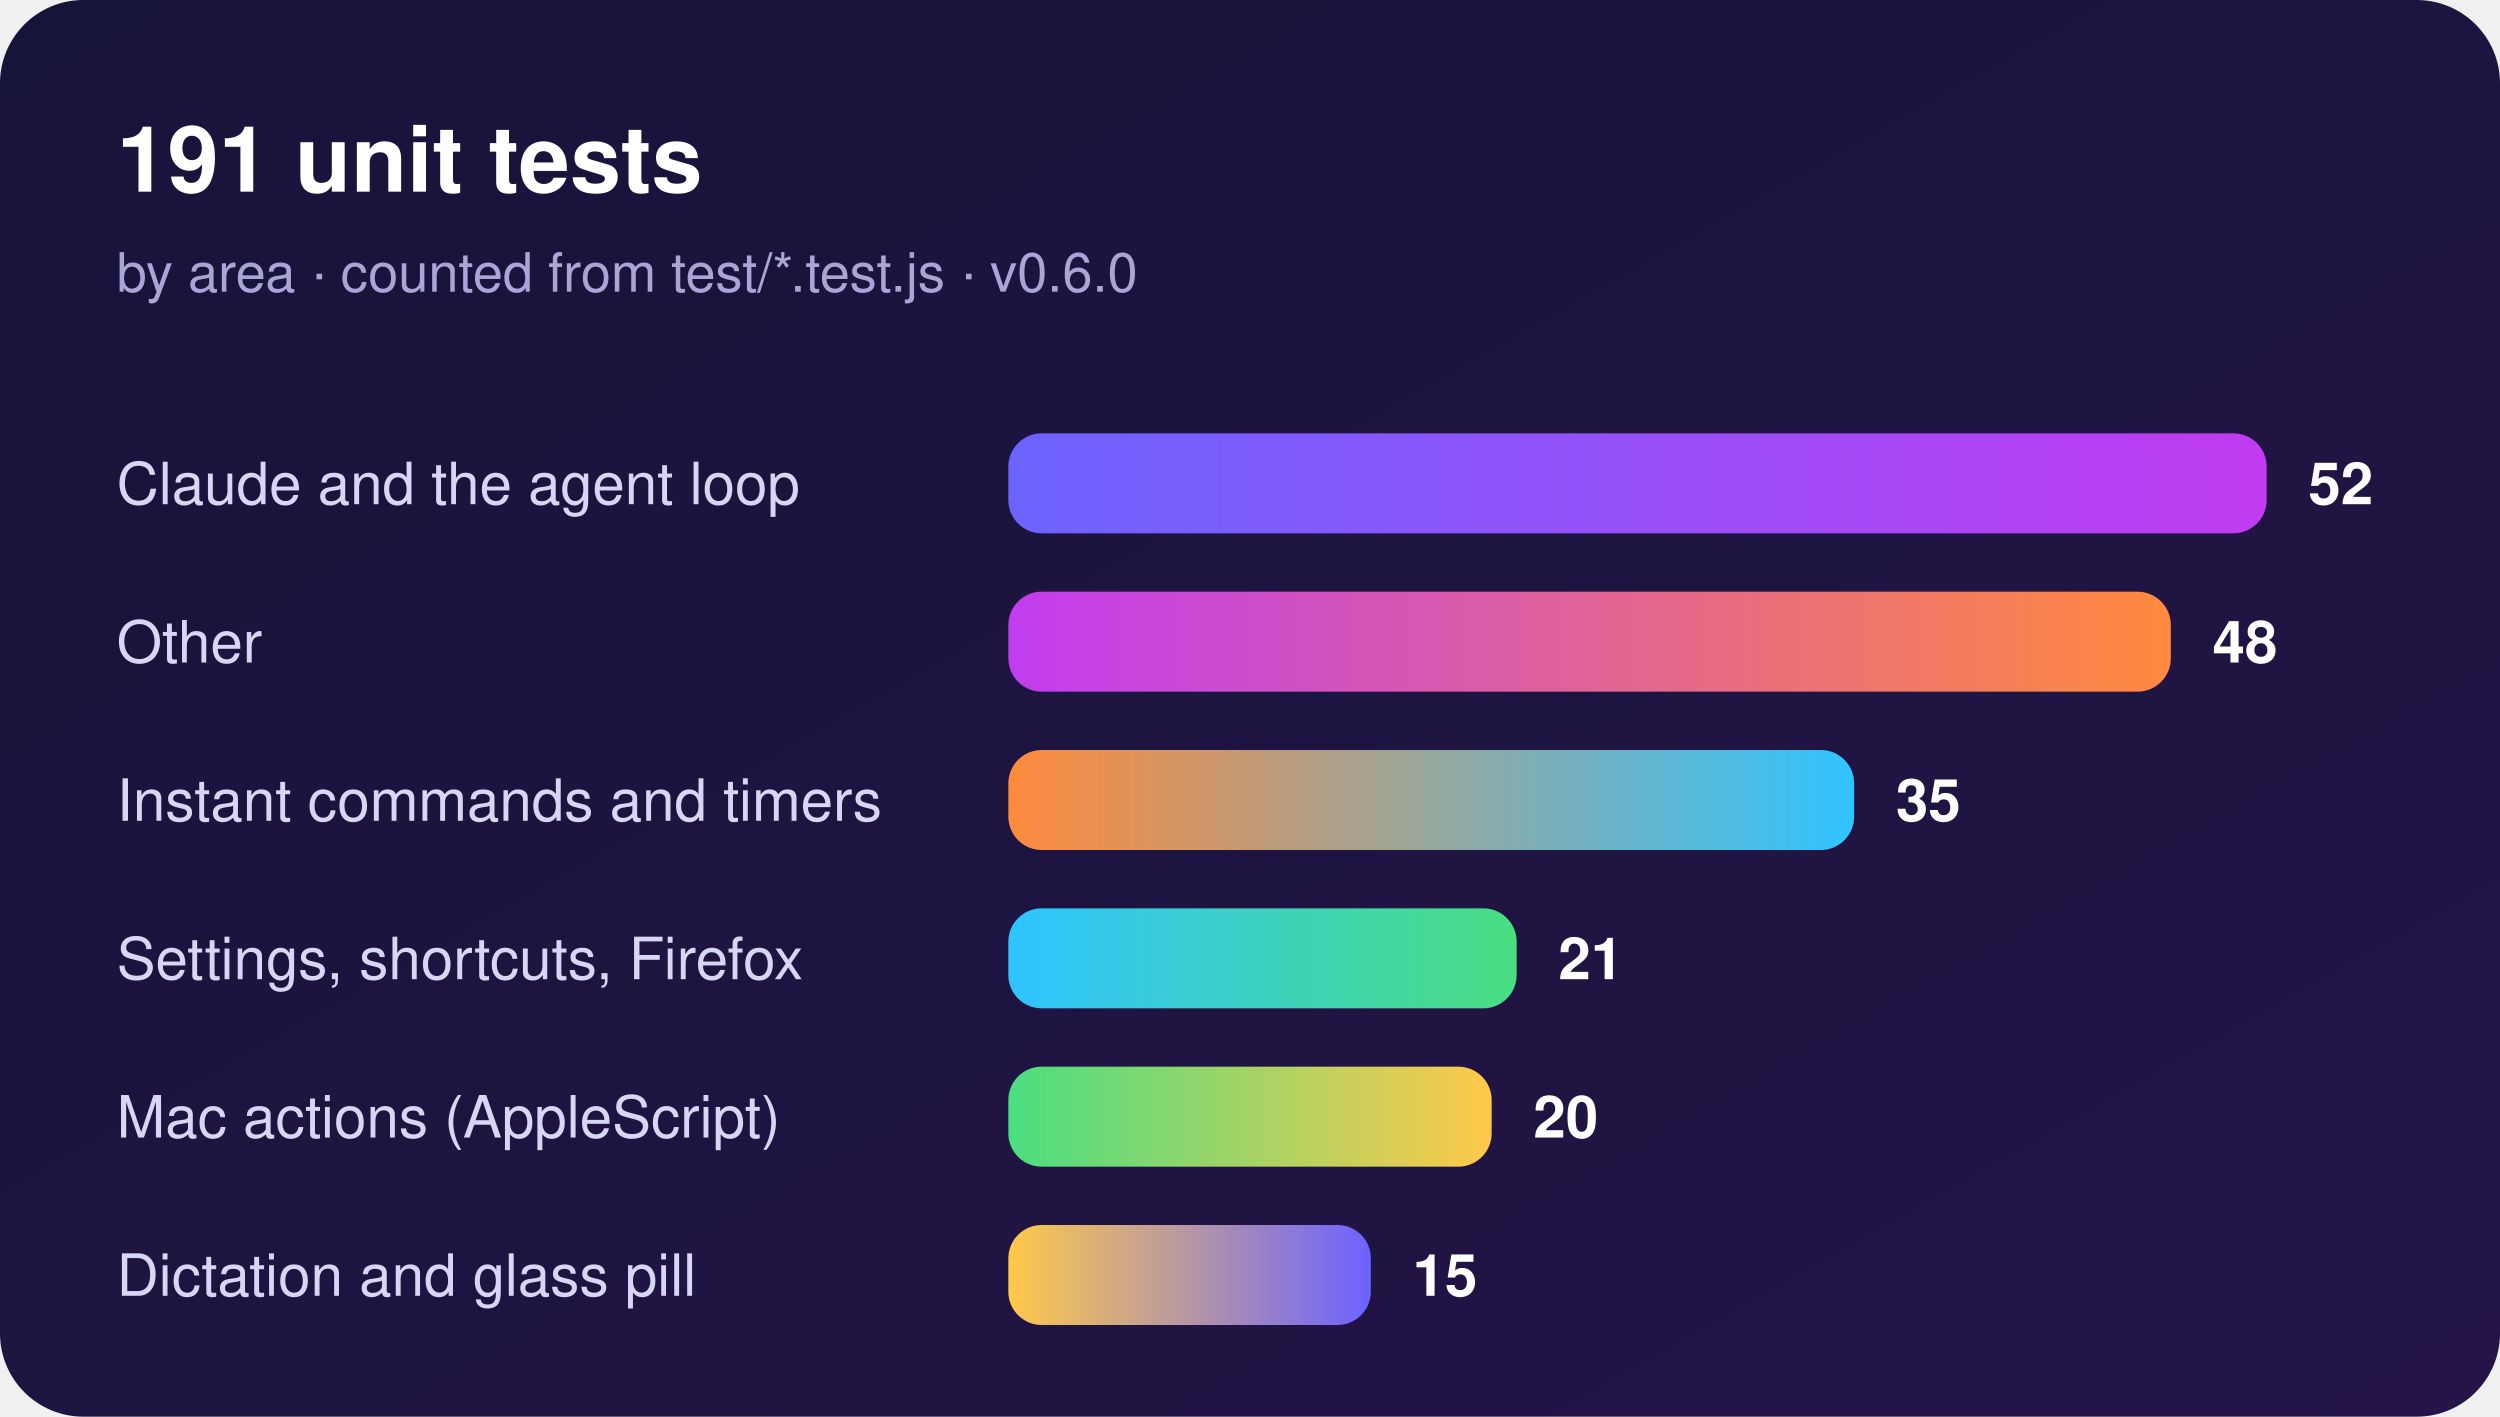
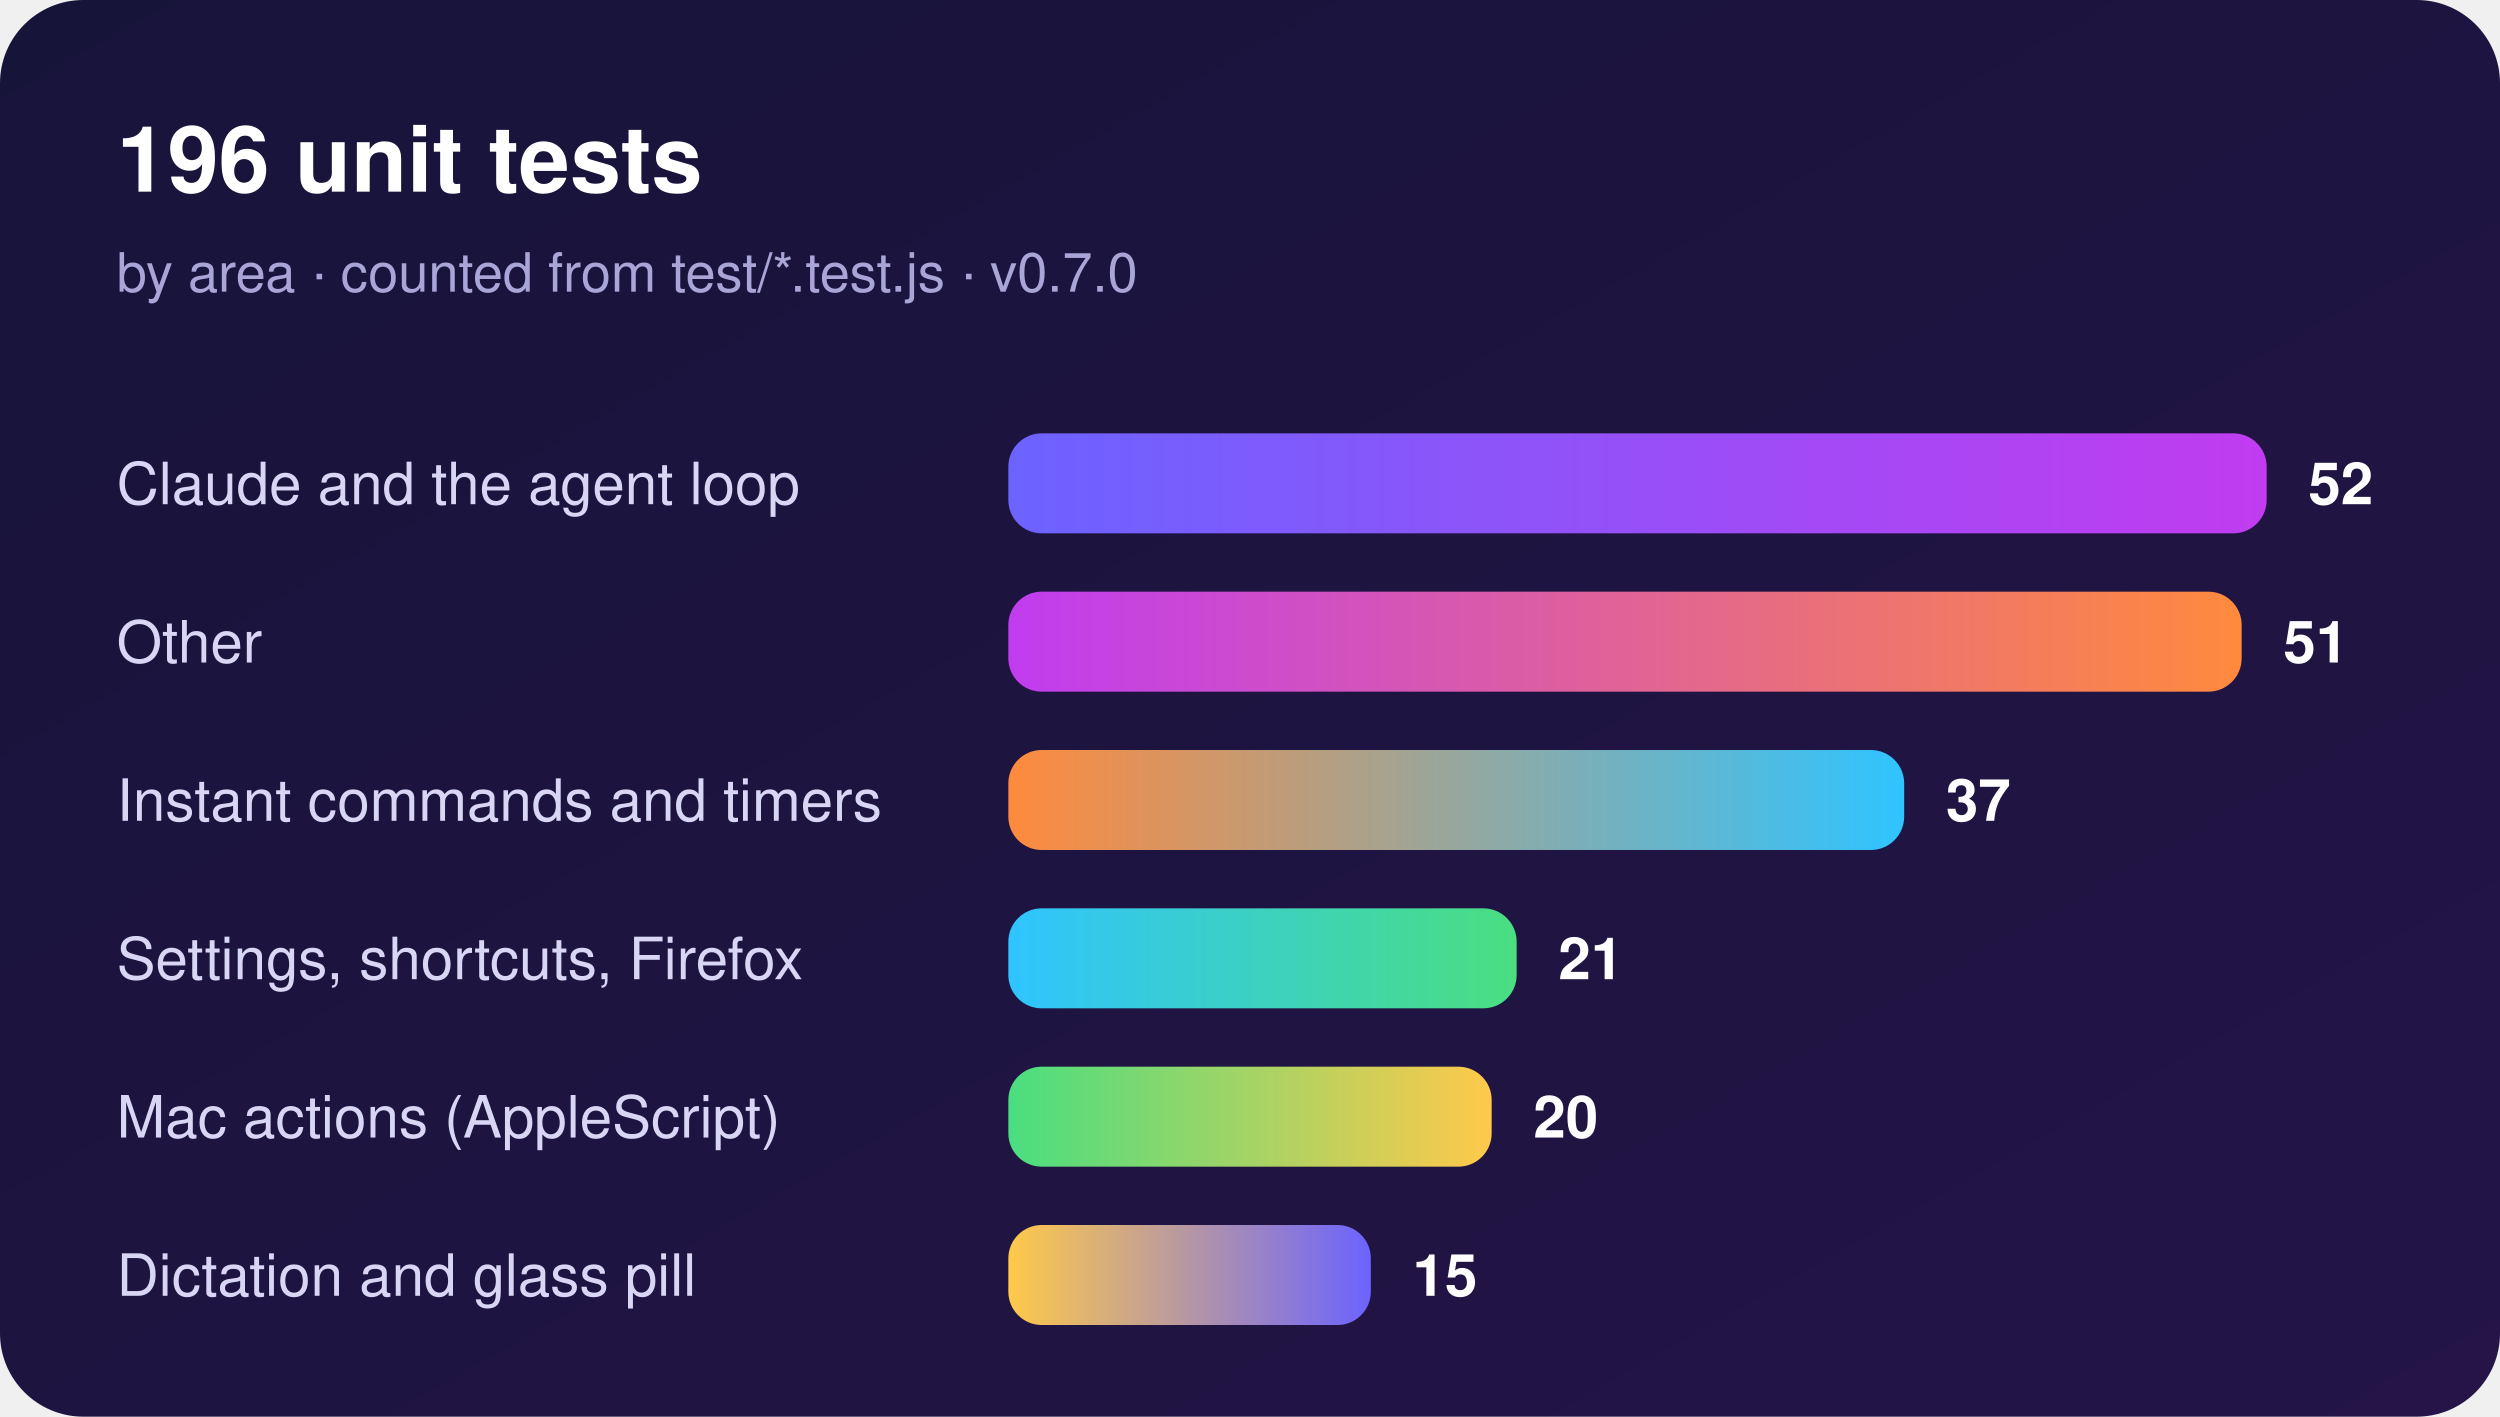
- <svg xmlns="http://www.w3.org/2000/svg" viewBox="0 0 600 340" width="600" height="340" role="img" aria-label="Bar chart: 191 unit tests by area">
+ <svg xmlns="http://www.w3.org/2000/svg" viewBox="0 0 600 340" width="600" height="340" role="img" aria-label="Bar chart: 196 unit tests by area">
  <defs>
    <linearGradient id="g0" x1="0" x2="1">
      <stop offset="0" stop-color="#6C63FF" />
      <stop offset="1" stop-color="#C13CF0" />
    </linearGradient>
    <linearGradient id="g1" x1="0" x2="1">
      <stop offset="0" stop-color="#C13CF0" />
      <stop offset="1" stop-color="#FF8A3D" />
    </linearGradient>
    <linearGradient id="g2" x1="0" x2="1">
      <stop offset="0" stop-color="#FF8A3D" />
      <stop offset="1" stop-color="#2FC4FF" />
    </linearGradient>
    <linearGradient id="g3" x1="0" x2="1">
      <stop offset="0" stop-color="#2FC4FF" />
      <stop offset="1" stop-color="#4ADE80" />
    </linearGradient>
    <linearGradient id="g4" x1="0" x2="1">
      <stop offset="0" stop-color="#4ADE80" />
      <stop offset="1" stop-color="#FFC94A" />
    </linearGradient>
    <linearGradient id="g5" x1="0" x2="1">
      <stop offset="0" stop-color="#FFC94A" />
      <stop offset="1" stop-color="#6C63FF" />
    </linearGradient>
    <linearGradient id="card" x1="0" y1="0" x2="1" y2="1">
      <stop offset="0" stop-color="#17143A" />
      <stop offset="1" stop-color="#241447" />
    </linearGradient>
  </defs>
  <g font-family="-apple-system, BlinkMacSystemFont, 'SF Pro Text', 'Segoe UI', Helvetica, Arial, sans-serif">
    <rect width="600" height="340" rx="20" fill="url(#card)" />
-     <text x="28" y="46" fill="#fff" font-size="22" font-weight="700">191 unit tests</text>
-     <text x="28" y="70" fill="#A9A5D6" font-size="13">by area · counted from test/*.test.js · v0.6.0</text>
+     <text x="28" y="46" fill="#fff" font-size="22" font-weight="700">196 unit tests</text>
+     <text x="28" y="70" fill="#A9A5D6" font-size="13">by area · counted from test/*.test.js · v0.7.0</text>
    <text x="28" y="121" fill="#D9D6F5" font-size="14">Claude and the agent loop</text>
    <rect x="242" y="104" width="302" height="24" rx="8" fill="url(#g0)" />
    <text x="554" y="121" fill="#fff" font-size="14" font-weight="700">52</text>
    <text x="28" y="159" fill="#D9D6F5" font-size="14">Other</text>
-     <rect x="242" y="142" width="279" height="24" rx="8" fill="url(#g1)" />
-     <text x="531" y="159" fill="#fff" font-size="14" font-weight="700">48</text>
+     <rect x="242" y="142" width="296" height="24" rx="8" fill="url(#g1)" />
+     <text x="548" y="159" fill="#fff" font-size="14" font-weight="700">51</text>
    <text x="28" y="197" fill="#D9D6F5" font-size="14">Instant commands and timers</text>
-     <rect x="242" y="180" width="203" height="24" rx="8" fill="url(#g2)" />
-     <text x="455" y="197" fill="#fff" font-size="14" font-weight="700">35</text>
+     <rect x="242" y="180" width="215" height="24" rx="8" fill="url(#g2)" />
+     <text x="467" y="197" fill="#fff" font-size="14" font-weight="700">37</text>
    <text x="28" y="235" fill="#D9D6F5" font-size="14">Settings, shortcuts, Firefox</text>
    <rect x="242" y="218" width="122" height="24" rx="8" fill="url(#g3)" />
    <text x="374" y="235" fill="#fff" font-size="14" font-weight="700">21</text>
    <text x="28" y="273" fill="#D9D6F5" font-size="14">Mac actions (AppleScript)</text>
    <rect x="242" y="256" width="116" height="24" rx="8" fill="url(#g4)" />
    <text x="368" y="273" fill="#fff" font-size="14" font-weight="700">20</text>
    <text x="28" y="311" fill="#D9D6F5" font-size="14">Dictation and glass pill</text>
    <rect x="242" y="294" width="87" height="24" rx="8" fill="url(#g5)" />
    <text x="339" y="311" fill="#fff" font-size="14" font-weight="700">15</text>
  </g>
</svg>
